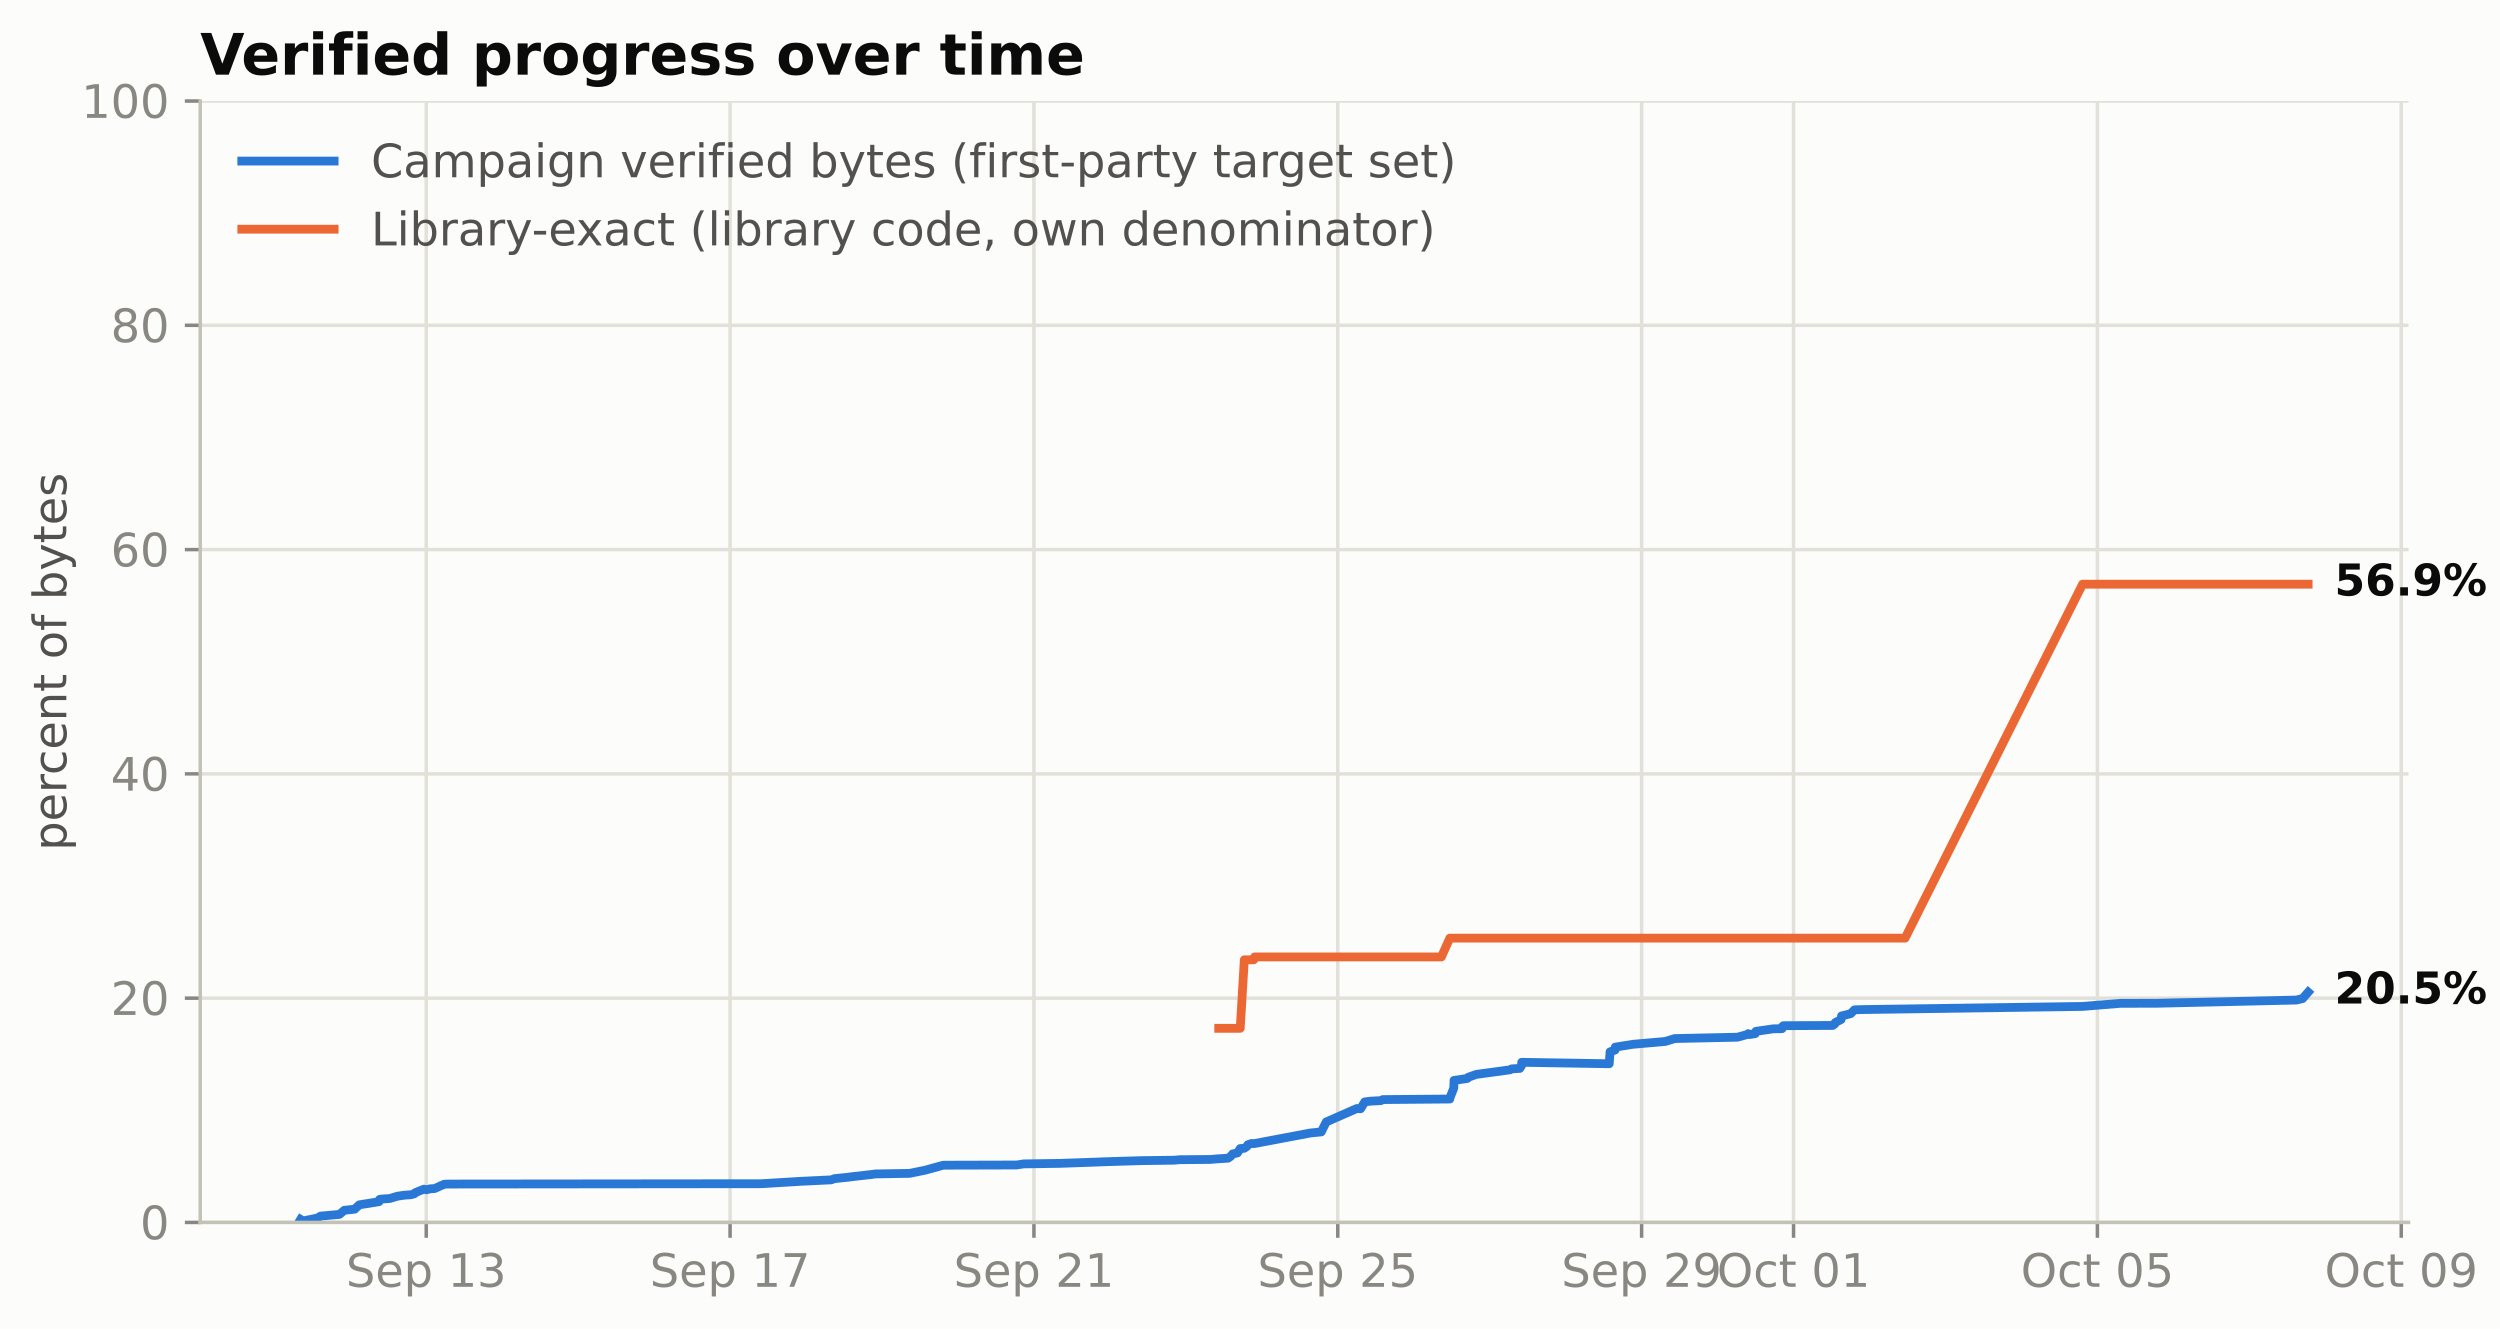
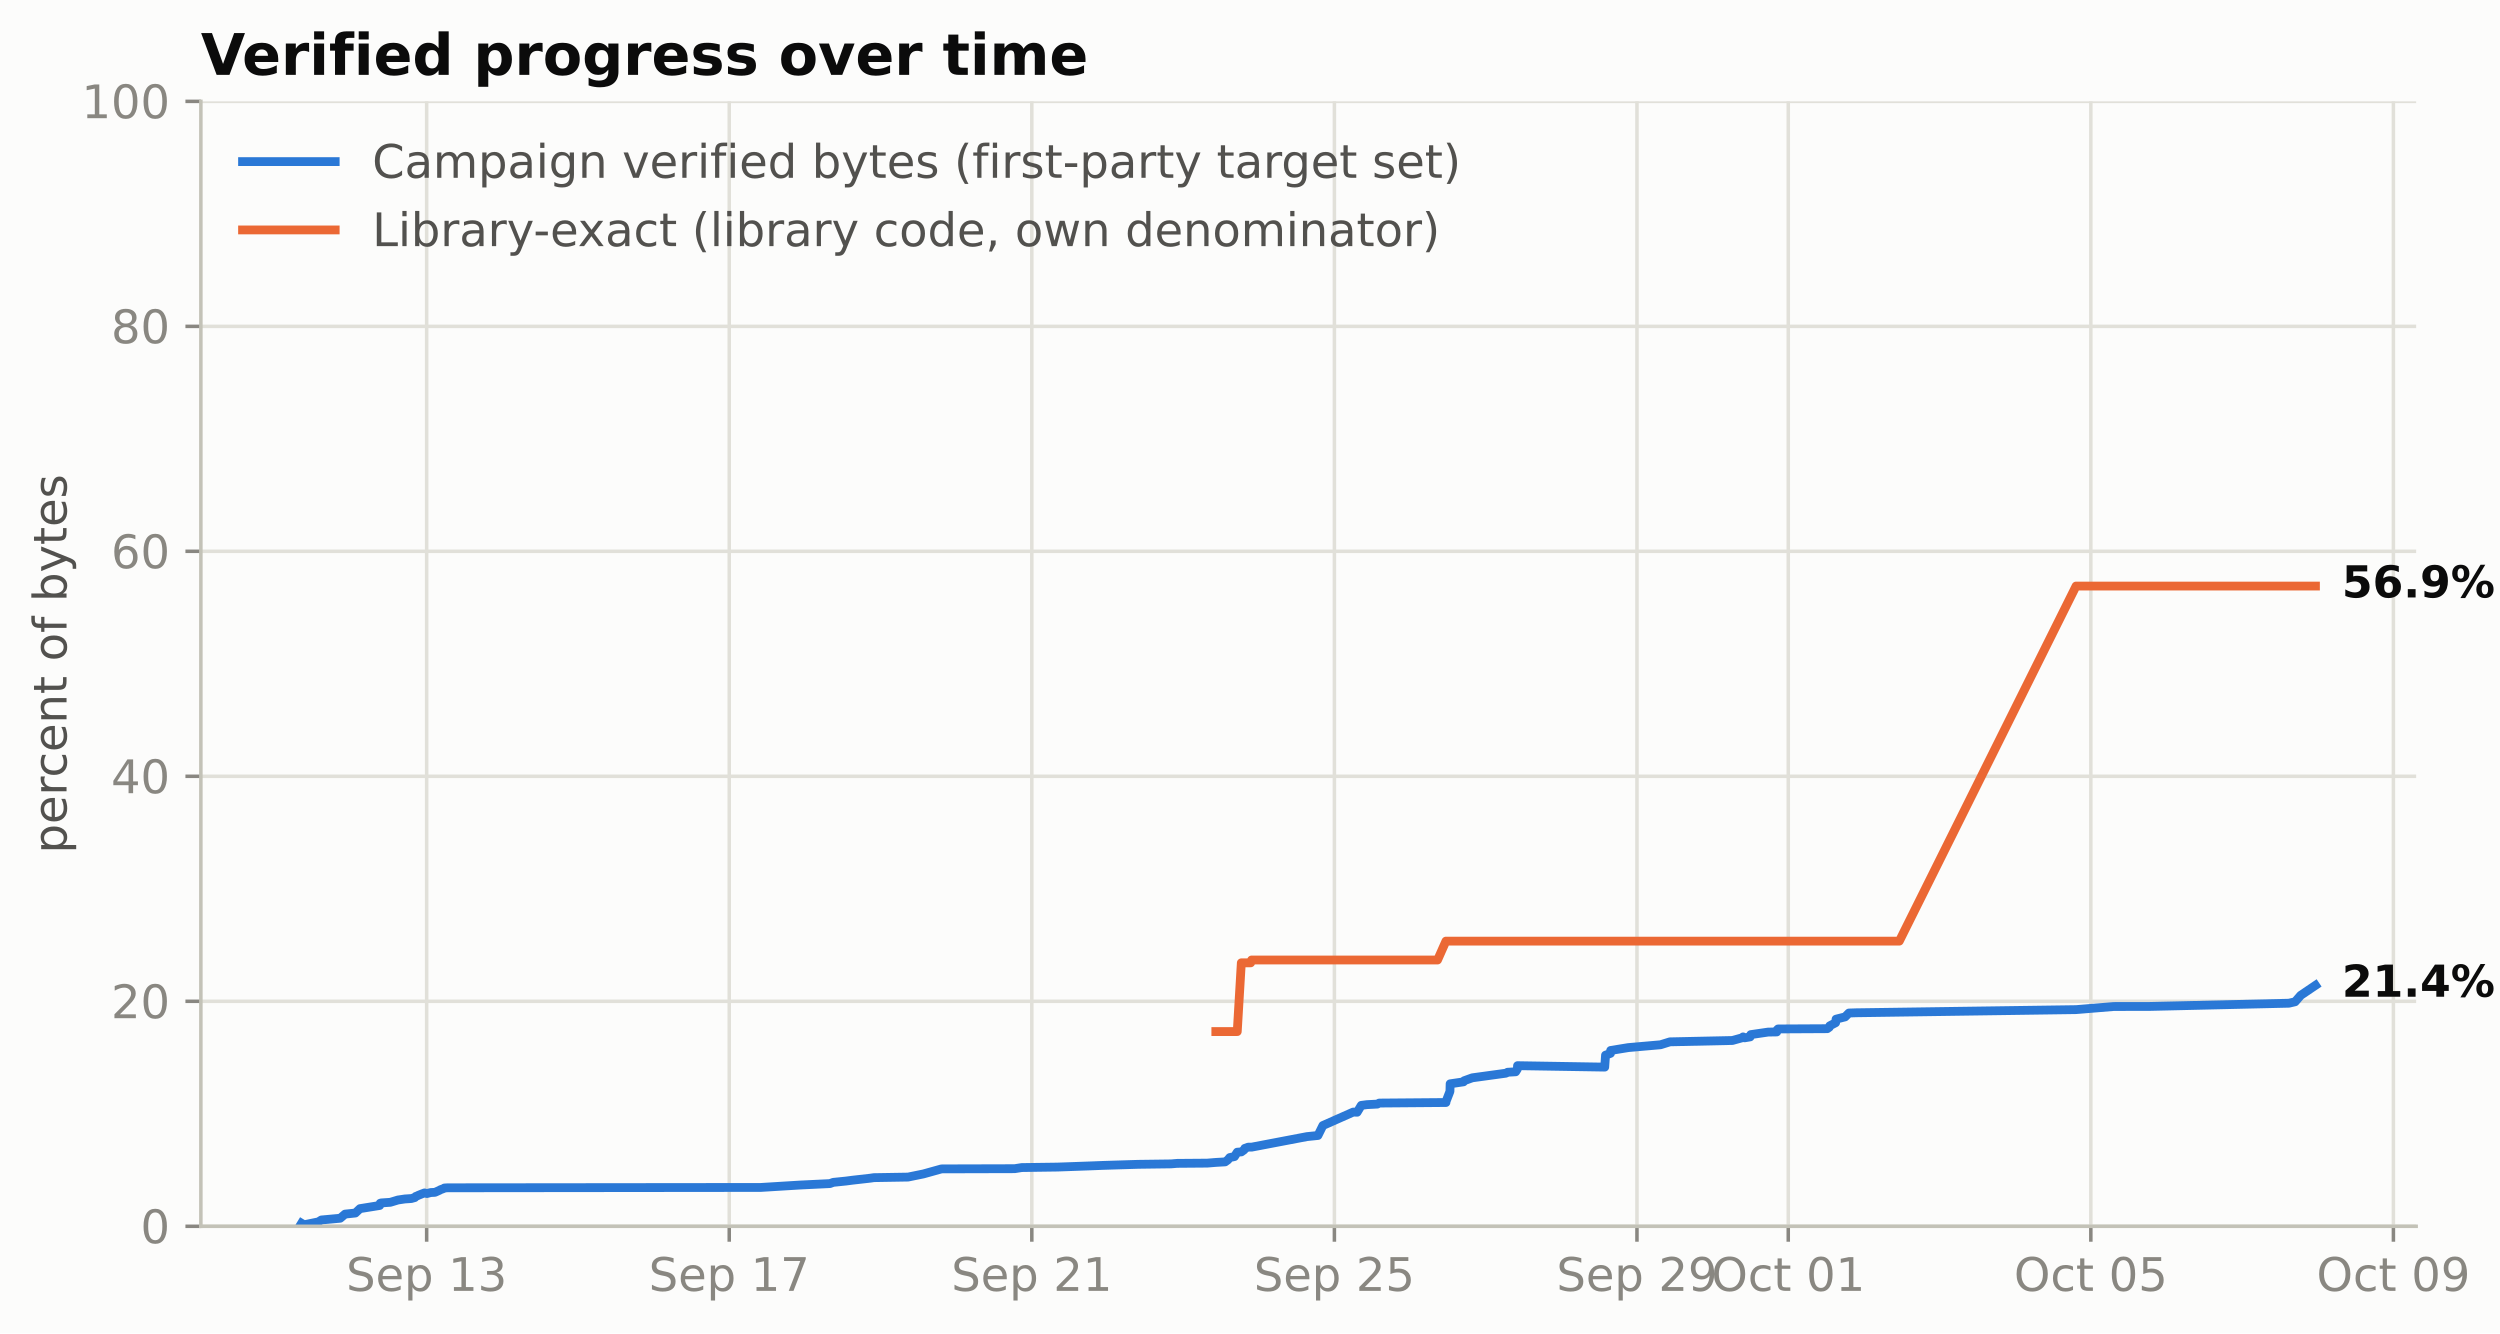
- <svg xmlns="http://www.w3.org/2000/svg" xmlns:xlink="http://www.w3.org/1999/xlink" width="568.54pt" height="302.26pt" viewBox="0 0 568.54 302.26" version="1.1">
+ <svg xmlns="http://www.w3.org/2000/svg" xmlns:xlink="http://www.w3.org/1999/xlink" width="566.745pt" height="302.26pt" viewBox="0 0 566.745 302.26" version="1.1">
  <defs>
    <style type="text/css">*{stroke-linejoin: round; stroke-linecap: butt}</style>
  </defs>
  <g id="figure_1">
    <g id="patch_1">
-       <path d="M 0 302.26  L 568.54 302.26  L 568.54 0  L 0 0  z " style="fill: #fcfcfb" />
+       <path d="M 0 302.26  L 566.745 302.26  L 566.745 0  L 0 0  z " style="fill: #fcfcfb" />
    </g>
    <g id="axes_1">
      <g id="patch_2">
        <path d="M 45.536 278  L 547.736 278  L 547.736 22.976  L 45.536 22.976  z " style="fill: #fcfcfb" />
      </g>
      <g id="matplotlib.axis_1">
        <g id="xtick_1">
          <g id="line2d_1">
-             <path d="M 96.932 278  L 96.932 22.976  " clip-path="url(#pf7d3f120eb)" style="fill: none; stroke: #e1e0d9; stroke-width: 0.8; stroke-linecap: square" />
+             <path d="M 96.723 278  L 96.723 22.976  " clip-path="url(#pf7d3f120eb)" style="fill: none; stroke: #e1e0d9; stroke-width: 0.8; stroke-linecap: square" />
          </g>
          <g id="line2d_2">
            <defs>
              <path id="mc9588ca993" d="M 0 0  L 0 3.5  " style="stroke: #898781; stroke-width: 0.8" />
            </defs>
            <g>
-               <use xlink:href="#mc9588ca993" x="96.932" y="278" style="fill: #898781; stroke: #898781; stroke-width: 0.8" />
+               <use xlink:href="#mc9588ca993" x="96.723" y="278" style="fill: #898781; stroke: #898781; stroke-width: 0.8" />
            </g>
          </g>
          <g id="text_1">
-             <text style="font-size: 10.5px; font-family: 'Segoe UI', 'DejaVu Sans', 'Bitstream Vera Sans', 'Computer Modern Sans Serif', 'Lucida Grande', 'Verdana', 'Geneva', 'Lucid', 'Arial', 'Helvetica', 'Avant Garde', sans-serif; text-anchor: middle; fill: #898781" x="96.932" y="292.645" transform="rotate(-0 96.93235 292.6447)">Sep 13</text>
+             <text style="font-size: 10.5px; font-family: 'Segoe UI', 'DejaVu Sans', 'Bitstream Vera Sans', 'Computer Modern Sans Serif', 'Lucida Grande', 'Verdana', 'Geneva', 'Lucid', 'Arial', 'Helvetica', 'Avant Garde', sans-serif; text-anchor: middle; fill: #898781" x="96.723" y="292.645" transform="rotate(-0 96.72308 292.6447)">Sep 13</text>
          </g>
        </g>
        <g id="xtick_2">
          <g id="line2d_3">
-             <path d="M 166.032 278  L 166.032 22.976  " clip-path="url(#pf7d3f120eb)" style="fill: none; stroke: #e1e0d9; stroke-width: 0.8; stroke-linecap: square" />
+             <path d="M 165.317 278  L 165.317 22.976  " clip-path="url(#pf7d3f120eb)" style="fill: none; stroke: #e1e0d9; stroke-width: 0.8; stroke-linecap: square" />
          </g>
          <g id="line2d_4">
            <g>
-               <use xlink:href="#mc9588ca993" x="166.032" y="278" style="fill: #898781; stroke: #898781; stroke-width: 0.8" />
+               <use xlink:href="#mc9588ca993" x="165.317" y="278" style="fill: #898781; stroke: #898781; stroke-width: 0.8" />
            </g>
          </g>
          <g id="text_2">
-             <text style="font-size: 10.5px; font-family: 'Segoe UI', 'DejaVu Sans', 'Bitstream Vera Sans', 'Computer Modern Sans Serif', 'Lucida Grande', 'Verdana', 'Geneva', 'Lucid', 'Arial', 'Helvetica', 'Avant Garde', sans-serif; text-anchor: middle; fill: #898781" x="166.032" y="292.645" transform="rotate(-0 166.032 292.6447)">Sep 17</text>
+             <text style="font-size: 10.5px; font-family: 'Segoe UI', 'DejaVu Sans', 'Bitstream Vera Sans', 'Computer Modern Sans Serif', 'Lucida Grande', 'Verdana', 'Geneva', 'Lucid', 'Arial', 'Helvetica', 'Avant Garde', sans-serif; text-anchor: middle; fill: #898781" x="165.317" y="292.645" transform="rotate(-0 165.3166 292.6447)">Sep 17</text>
          </g>
        </g>
        <g id="xtick_3">
          <g id="line2d_5">
-             <path d="M 235.132 278  L 235.132 22.976  " clip-path="url(#pf7d3f120eb)" style="fill: none; stroke: #e1e0d9; stroke-width: 0.8; stroke-linecap: square" />
+             <path d="M 233.91 278  L 233.91 22.976  " clip-path="url(#pf7d3f120eb)" style="fill: none; stroke: #e1e0d9; stroke-width: 0.8; stroke-linecap: square" />
          </g>
          <g id="line2d_6">
            <g>
-               <use xlink:href="#mc9588ca993" x="235.132" y="278" style="fill: #898781; stroke: #898781; stroke-width: 0.8" />
+               <use xlink:href="#mc9588ca993" x="233.91" y="278" style="fill: #898781; stroke: #898781; stroke-width: 0.8" />
            </g>
          </g>
          <g id="text_3">
-             <text style="font-size: 10.5px; font-family: 'Segoe UI', 'DejaVu Sans', 'Bitstream Vera Sans', 'Computer Modern Sans Serif', 'Lucida Grande', 'Verdana', 'Geneva', 'Lucid', 'Arial', 'Helvetica', 'Avant Garde', sans-serif; text-anchor: middle; fill: #898781" x="235.132" y="292.645" transform="rotate(-0 235.1316 292.6447)">Sep 21</text>
+             <text style="font-size: 10.5px; font-family: 'Segoe UI', 'DejaVu Sans', 'Bitstream Vera Sans', 'Computer Modern Sans Serif', 'Lucida Grande', 'Verdana', 'Geneva', 'Lucid', 'Arial', 'Helvetica', 'Avant Garde', sans-serif; text-anchor: middle; fill: #898781" x="233.91" y="292.645" transform="rotate(-0 233.9101 292.6447)">Sep 21</text>
          </g>
        </g>
        <g id="xtick_4">
          <g id="line2d_7">
-             <path d="M 304.231 278  L 304.231 22.976  " clip-path="url(#pf7d3f120eb)" style="fill: none; stroke: #e1e0d9; stroke-width: 0.8; stroke-linecap: square" />
+             <path d="M 302.504 278  L 302.504 22.976  " clip-path="url(#pf7d3f120eb)" style="fill: none; stroke: #e1e0d9; stroke-width: 0.8; stroke-linecap: square" />
          </g>
          <g id="line2d_8">
            <g>
-               <use xlink:href="#mc9588ca993" x="304.231" y="278" style="fill: #898781; stroke: #898781; stroke-width: 0.8" />
+               <use xlink:href="#mc9588ca993" x="302.504" y="278" style="fill: #898781; stroke: #898781; stroke-width: 0.8" />
            </g>
          </g>
          <g id="text_4">
-             <text style="font-size: 10.5px; font-family: 'Segoe UI', 'DejaVu Sans', 'Bitstream Vera Sans', 'Computer Modern Sans Serif', 'Lucida Grande', 'Verdana', 'Geneva', 'Lucid', 'Arial', 'Helvetica', 'Avant Garde', sans-serif; text-anchor: middle; fill: #898781" x="304.231" y="292.645" transform="rotate(-0 304.2313 292.6447)">Sep 25</text>
+             <text style="font-size: 10.5px; font-family: 'Segoe UI', 'DejaVu Sans', 'Bitstream Vera Sans', 'Computer Modern Sans Serif', 'Lucida Grande', 'Verdana', 'Geneva', 'Lucid', 'Arial', 'Helvetica', 'Avant Garde', sans-serif; text-anchor: middle; fill: #898781" x="302.504" y="292.645" transform="rotate(-0 302.5036 292.6447)">Sep 25</text>
          </g>
        </g>
        <g id="xtick_5">
          <g id="line2d_9">
-             <path d="M 373.331 278  L 373.331 22.976  " clip-path="url(#pf7d3f120eb)" style="fill: none; stroke: #e1e0d9; stroke-width: 0.8; stroke-linecap: square" />
+             <path d="M 371.097 278  L 371.097 22.976  " clip-path="url(#pf7d3f120eb)" style="fill: none; stroke: #e1e0d9; stroke-width: 0.8; stroke-linecap: square" />
          </g>
          <g id="line2d_10">
            <g>
-               <use xlink:href="#mc9588ca993" x="373.331" y="278" style="fill: #898781; stroke: #898781; stroke-width: 0.8" />
+               <use xlink:href="#mc9588ca993" x="371.097" y="278" style="fill: #898781; stroke: #898781; stroke-width: 0.8" />
            </g>
          </g>
          <g id="text_5">
-             <text style="font-size: 10.5px; font-family: 'Segoe UI', 'DejaVu Sans', 'Bitstream Vera Sans', 'Computer Modern Sans Serif', 'Lucida Grande', 'Verdana', 'Geneva', 'Lucid', 'Arial', 'Helvetica', 'Avant Garde', sans-serif; text-anchor: middle; fill: #898781" x="373.331" y="292.645" transform="rotate(-0 373.3309 292.6447)">Sep 29</text>
+             <text style="font-size: 10.5px; font-family: 'Segoe UI', 'DejaVu Sans', 'Bitstream Vera Sans', 'Computer Modern Sans Serif', 'Lucida Grande', 'Verdana', 'Geneva', 'Lucid', 'Arial', 'Helvetica', 'Avant Garde', sans-serif; text-anchor: middle; fill: #898781" x="371.097" y="292.645" transform="rotate(-0 371.097 292.6447)">Sep 29</text>
          </g>
        </g>
        <g id="xtick_6">
          <g id="line2d_11">
-             <path d="M 407.881 278  L 407.881 22.976  " clip-path="url(#pf7d3f120eb)" style="fill: none; stroke: #e1e0d9; stroke-width: 0.8; stroke-linecap: square" />
+             <path d="M 405.394 278  L 405.394 22.976  " clip-path="url(#pf7d3f120eb)" style="fill: none; stroke: #e1e0d9; stroke-width: 0.8; stroke-linecap: square" />
          </g>
          <g id="line2d_12">
            <g>
-               <use xlink:href="#mc9588ca993" x="407.881" y="278" style="fill: #898781; stroke: #898781; stroke-width: 0.8" />
+               <use xlink:href="#mc9588ca993" x="405.394" y="278" style="fill: #898781; stroke: #898781; stroke-width: 0.8" />
            </g>
          </g>
          <g id="text_6">
-             <text style="font-size: 10.5px; font-family: 'Segoe UI', 'DejaVu Sans', 'Bitstream Vera Sans', 'Computer Modern Sans Serif', 'Lucida Grande', 'Verdana', 'Geneva', 'Lucid', 'Arial', 'Helvetica', 'Avant Garde', sans-serif; text-anchor: middle; fill: #898781" x="407.881" y="292.645" transform="rotate(-0 407.8807 292.6447)">Oct 01</text>
+             <text style="font-size: 10.5px; font-family: 'Segoe UI', 'DejaVu Sans', 'Bitstream Vera Sans', 'Computer Modern Sans Serif', 'Lucida Grande', 'Verdana', 'Geneva', 'Lucid', 'Arial', 'Helvetica', 'Avant Garde', sans-serif; text-anchor: middle; fill: #898781" x="405.394" y="292.645" transform="rotate(-0 405.3938 292.6447)">Oct 01</text>
          </g>
        </g>
        <g id="xtick_7">
          <g id="line2d_13">
-             <path d="M 476.98 278  L 476.98 22.976  " clip-path="url(#pf7d3f120eb)" style="fill: none; stroke: #e1e0d9; stroke-width: 0.8; stroke-linecap: square" />
+             <path d="M 473.987 278  L 473.987 22.976  " clip-path="url(#pf7d3f120eb)" style="fill: none; stroke: #e1e0d9; stroke-width: 0.8; stroke-linecap: square" />
          </g>
          <g id="line2d_14">
            <g>
-               <use xlink:href="#mc9588ca993" x="476.98" y="278" style="fill: #898781; stroke: #898781; stroke-width: 0.8" />
+               <use xlink:href="#mc9588ca993" x="473.987" y="278" style="fill: #898781; stroke: #898781; stroke-width: 0.8" />
            </g>
          </g>
          <g id="text_7">
-             <text style="font-size: 10.5px; font-family: 'Segoe UI', 'DejaVu Sans', 'Bitstream Vera Sans', 'Computer Modern Sans Serif', 'Lucida Grande', 'Verdana', 'Geneva', 'Lucid', 'Arial', 'Helvetica', 'Avant Garde', sans-serif; text-anchor: middle; fill: #898781" x="476.98" y="292.645" transform="rotate(-0 476.9803 292.6447)">Oct 05</text>
+             <text style="font-size: 10.5px; font-family: 'Segoe UI', 'DejaVu Sans', 'Bitstream Vera Sans', 'Computer Modern Sans Serif', 'Lucida Grande', 'Verdana', 'Geneva', 'Lucid', 'Arial', 'Helvetica', 'Avant Garde', sans-serif; text-anchor: middle; fill: #898781" x="473.987" y="292.645" transform="rotate(-0 473.9873 292.6447)">Oct 05</text>
          </g>
        </g>
        <g id="xtick_8">
          <g id="line2d_15">
-             <path d="M 546.08 278  L 546.08 22.976  " clip-path="url(#pf7d3f120eb)" style="fill: none; stroke: #e1e0d9; stroke-width: 0.8; stroke-linecap: square" />
+             <path d="M 542.581 278  L 542.581 22.976  " clip-path="url(#pf7d3f120eb)" style="fill: none; stroke: #e1e0d9; stroke-width: 0.8; stroke-linecap: square" />
          </g>
          <g id="line2d_16">
            <g>
-               <use xlink:href="#mc9588ca993" x="546.08" y="278" style="fill: #898781; stroke: #898781; stroke-width: 0.8" />
+               <use xlink:href="#mc9588ca993" x="542.581" y="278" style="fill: #898781; stroke: #898781; stroke-width: 0.8" />
            </g>
          </g>
          <g id="text_8">
-             <text style="font-size: 10.5px; font-family: 'Segoe UI', 'DejaVu Sans', 'Bitstream Vera Sans', 'Computer Modern Sans Serif', 'Lucida Grande', 'Verdana', 'Geneva', 'Lucid', 'Arial', 'Helvetica', 'Avant Garde', sans-serif; text-anchor: middle; fill: #898781" x="546.08" y="292.645" transform="rotate(-0 546.08 292.6447)">Oct 09</text>
+             <text style="font-size: 10.5px; font-family: 'Segoe UI', 'DejaVu Sans', 'Bitstream Vera Sans', 'Computer Modern Sans Serif', 'Lucida Grande', 'Verdana', 'Geneva', 'Lucid', 'Arial', 'Helvetica', 'Avant Garde', sans-serif; text-anchor: middle; fill: #898781" x="542.581" y="292.645" transform="rotate(-0 542.5808 292.6447)">Oct 09</text>
          </g>
        </g>
      </g>
      <g id="matplotlib.axis_2">
        <g id="ytick_1">
          <g id="line2d_17">
            <path d="M 45.536 278  L 547.736 278  " clip-path="url(#pf7d3f120eb)" style="fill: none; stroke: #e1e0d9; stroke-width: 0.8; stroke-linecap: square" />
          </g>
          <g id="line2d_18">
            <defs>
              <path id="mee49852863" d="M 0 0  L -3.5 0  " style="stroke: #898781; stroke-width: 0.8" />
            </defs>
            <g>
              <use xlink:href="#mee49852863" x="45.536" y="278" style="fill: #898781; stroke: #898781; stroke-width: 0.8" />
            </g>
          </g>
          <g id="text_9">
            <text style="font-size: 10.5px; font-family: 'Segoe UI', 'DejaVu Sans', 'Bitstream Vera Sans', 'Computer Modern Sans Serif', 'Lucida Grande', 'Verdana', 'Geneva', 'Lucid', 'Arial', 'Helvetica', 'Avant Garde', sans-serif; text-anchor: end; fill: #898781" x="38.536" y="281.823" transform="rotate(-0 38.53609 281.8225)">0</text>
          </g>
        </g>
        <g id="ytick_2">
          <g id="line2d_19">
            <path d="M 45.536 226.996  L 547.736 226.996  " clip-path="url(#pf7d3f120eb)" style="fill: none; stroke: #e1e0d9; stroke-width: 0.8; stroke-linecap: square" />
          </g>
          <g id="line2d_20">
            <g>
              <use xlink:href="#mee49852863" x="45.536" y="226.996" style="fill: #898781; stroke: #898781; stroke-width: 0.8" />
            </g>
          </g>
          <g id="text_10">
            <text style="font-size: 10.5px; font-family: 'Segoe UI', 'DejaVu Sans', 'Bitstream Vera Sans', 'Computer Modern Sans Serif', 'Lucida Grande', 'Verdana', 'Geneva', 'Lucid', 'Arial', 'Helvetica', 'Avant Garde', sans-serif; text-anchor: end; fill: #898781" x="38.536" y="230.818" transform="rotate(-0 38.53609 230.8177)">20</text>
          </g>
        </g>
        <g id="ytick_3">
          <g id="line2d_21">
            <path d="M 45.536 175.991  L 547.736 175.991  " clip-path="url(#pf7d3f120eb)" style="fill: none; stroke: #e1e0d9; stroke-width: 0.8; stroke-linecap: square" />
          </g>
          <g id="line2d_22">
            <g>
              <use xlink:href="#mee49852863" x="45.536" y="175.991" style="fill: #898781; stroke: #898781; stroke-width: 0.8" />
            </g>
          </g>
          <g id="text_11">
            <text style="font-size: 10.5px; font-family: 'Segoe UI', 'DejaVu Sans', 'Bitstream Vera Sans', 'Computer Modern Sans Serif', 'Lucida Grande', 'Verdana', 'Geneva', 'Lucid', 'Arial', 'Helvetica', 'Avant Garde', sans-serif; text-anchor: end; fill: #898781" x="38.536" y="179.813" transform="rotate(-0 38.53609 179.813)">40</text>
          </g>
        </g>
        <g id="ytick_4">
          <g id="line2d_23">
            <path d="M 45.536 124.986  L 547.736 124.986  " clip-path="url(#pf7d3f120eb)" style="fill: none; stroke: #e1e0d9; stroke-width: 0.8; stroke-linecap: square" />
          </g>
          <g id="line2d_24">
            <g>
              <use xlink:href="#mee49852863" x="45.536" y="124.986" style="fill: #898781; stroke: #898781; stroke-width: 0.8" />
            </g>
          </g>
          <g id="text_12">
            <text style="font-size: 10.5px; font-family: 'Segoe UI', 'DejaVu Sans', 'Bitstream Vera Sans', 'Computer Modern Sans Serif', 'Lucida Grande', 'Verdana', 'Geneva', 'Lucid', 'Arial', 'Helvetica', 'Avant Garde', sans-serif; text-anchor: end; fill: #898781" x="38.536" y="128.808" transform="rotate(-0 38.53609 128.8082)">60</text>
          </g>
        </g>
        <g id="ytick_5">
          <g id="line2d_25">
            <path d="M 45.536 73.981  L 547.736 73.981  " clip-path="url(#pf7d3f120eb)" style="fill: none; stroke: #e1e0d9; stroke-width: 0.8; stroke-linecap: square" />
          </g>
          <g id="line2d_26">
            <g>
              <use xlink:href="#mee49852863" x="45.536" y="73.981" style="fill: #898781; stroke: #898781; stroke-width: 0.8" />
            </g>
          </g>
          <g id="text_13">
            <text style="font-size: 10.5px; font-family: 'Segoe UI', 'DejaVu Sans', 'Bitstream Vera Sans', 'Computer Modern Sans Serif', 'Lucida Grande', 'Verdana', 'Geneva', 'Lucid', 'Arial', 'Helvetica', 'Avant Garde', sans-serif; text-anchor: end; fill: #898781" x="38.536" y="77.803" transform="rotate(-0 38.53609 77.80335)">80</text>
          </g>
        </g>
        <g id="ytick_6">
          <g id="line2d_27">
            <path d="M 45.536 22.976  L 547.736 22.976  " clip-path="url(#pf7d3f120eb)" style="fill: none; stroke: #e1e0d9; stroke-width: 0.8; stroke-linecap: square" />
          </g>
          <g id="line2d_28">
            <g>
              <use xlink:href="#mee49852863" x="45.536" y="22.976" style="fill: #898781; stroke: #898781; stroke-width: 0.8" />
            </g>
          </g>
          <g id="text_14">
            <text style="font-size: 10.5px; font-family: 'Segoe UI', 'DejaVu Sans', 'Bitstream Vera Sans', 'Computer Modern Sans Serif', 'Lucida Grande', 'Verdana', 'Geneva', 'Lucid', 'Arial', 'Helvetica', 'Avant Garde', sans-serif; text-anchor: end; fill: #898781" x="38.536" y="26.799" transform="rotate(-0 38.53609 26.79855)">100</text>
          </g>
        </g>
        <g id="text_15">
          <text style="font-size: 10.5px; font-family: 'Segoe UI', 'DejaVu Sans', 'Bitstream Vera Sans', 'Computer Modern Sans Serif', 'Lucida Grande', 'Verdana', 'Geneva', 'Lucid', 'Arial', 'Helvetica', 'Avant Garde', sans-serif; text-anchor: middle; fill: #52514e" x="15.085" y="150.488" transform="rotate(-90 15.08484 150.4884)">percent of bytes</text>
        </g>
      </g>
      <g id="line2d_29">
-         <path d="M 68.363 277.312  L 68.977 277.682  L 69.134 277.615  L 72.214 276.993  L 72.889 276.565  L 77.193 276.172  L 78.301 275.236  L 80.654 274.989  L 81.701 273.997  L 86.205 273.28  L 86.318 272.775  L 86.569 272.701  L 88.637 272.561  L 90.374 272.038  L 91.937 271.806  L 93.417 271.706  L 94.223 271.487  L 94.424 271.237  L 94.779 271.107  L 95 270.992  L 95.864 270.646  L 96.43 270.436  L 97.01 270.574  L 97.86 270.35  L 98.832 270.299  L 99.837 269.85  L 100.082 269.704  L 100.847 269.429  L 100.981 269.319  L 101.731 269.271  L 173.247 269.192  L 182.149 268.649  L 189.022 268.317  L 189.8 268.037  L 192.705 267.741  L 194.201 267.547  L 198.255 267.09  L 199.057 266.971  L 206.862 266.841  L 210.387 266.126  L 214.425 265.009  L 214.679 264.984  L 231.216 264.938  L 232.823 264.686  L 240.971 264.573  L 248.531 264.306  L 251.447 264.193  L 259.416 263.951  L 266.959 263.849  L 268.327 263.734  L 275.197 263.678  L 277.155 263.518  L 279.282 263.395  L 279.878 262.967  L 280.34 262.416  L 281.411 262.197  L 282.048 261.199  L 282.978 261.133  L 283.601 260.682  L 283.772 260.337  L 284.544 260.057  L 285.321 260.057  L 297.964 257.667  L 300.476 257.412  L 301.602 255.153  L 308.546 252.098  L 309.426 252.144  L 310.367 250.59  L 311.651 250.422  L 314.04 250.295  L 314.47 250.063  L 329.707 249.935  L 329.732 249.693  L 330.62 247.418  L 330.665 245.699  L 333.719 245.25  L 333.872 245  L 335.724 244.337  L 343.434 243.287  L 343.787 243.077  L 345.625 242.973  L 346.009 242.371  L 346.062 241.586  L 365.965 241.912  L 366.152 239.206  L 367.281 238.796  L 367.324 238.14  L 371.361 237.487  L 378.715 236.845  L 380.856 236.184  L 395.132 235.876  L 397.518 235.218  L 397.567 235.062  L 397.898 235.274  L 399.174 235.062  L 399.319 234.547  L 403.288 233.971  L 405.253 233.94  L 405.272 233.537  L 405.552 233.262  L 416.793 233.2  L 417.259 232.869  L 417.359 232.55  L 418.697 231.854  L 418.796 231.043  L 420.858 230.528  L 421.737 229.65  L 423.425 229.594  L 473.61 228.878  L 482.218 228.174  L 490.471 228.159  L 522.209 227.427  L 523.633 227.098  L 524.909 225.641  L 524.909 225.641  " clip-path="url(#pf7d3f120eb)" style="fill: none; stroke: #2a78d6; stroke-width: 2; stroke-linecap: square" />
+         <path d="M 68.363 277.312  L 68.972 277.682  L 69.128 277.615  L 72.185 276.993  L 72.856 276.565  L 77.128 276.172  L 78.228 275.236  L 80.564 274.989  L 81.603 273.997  L 86.074 273.28  L 86.186 272.775  L 86.435 272.701  L 88.488 272.561  L 90.213 272.038  L 91.765 271.806  L 93.233 271.706  L 94.034 271.487  L 94.233 271.237  L 94.585 271.107  L 94.804 270.992  L 95.662 270.646  L 96.224 270.436  L 96.8 270.574  L 97.644 270.35  L 98.608 270.299  L 99.606 269.85  L 99.85 269.704  L 100.609 269.429  L 100.742 269.319  L 101.486 269.271  L 172.479 269.192  L 181.316 268.649  L 188.138 268.317  L 188.91 268.037  L 191.794 267.741  L 193.279 267.547  L 197.304 267.09  L 198.1 266.971  L 205.847 266.841  L 209.347 266.126  L 213.355 265.009  L 213.607 264.984  L 230.023 264.938  L 231.619 264.686  L 239.707 264.573  L 247.211 264.306  L 250.106 264.193  L 258.016 263.951  L 265.504 263.849  L 266.862 263.734  L 273.682 263.678  L 275.626 263.518  L 277.737 263.395  L 278.329 262.967  L 278.787 262.416  L 279.85 262.197  L 280.483 261.199  L 281.406 261.133  L 282.024 260.682  L 282.194 260.337  L 282.961 260.057  L 283.731 260.057  L 296.282 257.667  L 298.776 257.412  L 299.894 255.153  L 306.787 252.098  L 307.66 252.144  L 308.595 250.59  L 309.869 250.422  L 312.241 250.295  L 312.668 250.063  L 327.793 249.935  L 327.817 249.693  L 328.699 247.418  L 328.744 245.699  L 331.775 245.25  L 331.927 245  L 333.765 244.337  L 341.419 243.287  L 341.769 243.077  L 343.595 242.973  L 343.975 242.371  L 344.027 241.586  L 363.785 241.912  L 363.971 239.206  L 365.092 238.796  L 365.134 238.14  L 369.141 237.487  L 376.442 236.845  L 378.567 236.184  L 392.738 235.876  L 395.107 235.218  L 395.156 235.062  L 395.484 235.274  L 396.751 235.062  L 396.895 234.547  L 400.835 233.971  L 402.785 233.94  L 402.805 233.537  L 403.082 233.262  L 414.24 233.2  L 414.703 232.869  L 414.802 232.55  L 416.131 231.854  L 416.229 231.043  L 418.276 230.528  L 419.149 229.65  L 420.824 229.594  L 470.642 228.878  L 479.186 228.174  L 487.379 228.159  L 518.885 227.427  L 520.299 227.098  L 521.565 225.641  L 524.909 223.379  L 524.909 223.379  " clip-path="url(#pf7d3f120eb)" style="fill: none; stroke: #2a78d6; stroke-width: 2; stroke-linecap: square" />
      </g>
      <g id="line2d_30">
-         <path d="M 277.155 233.856  L 279.282 233.856  L 279.878 233.856  L 280.34 233.856  L 281.411 233.856  L 282.048 233.856  L 282.978 218.271  L 283.601 218.271  L 283.772 218.271  L 284.544 218.271  L 285.113 218.271  L 285.321 217.629  L 296.846 217.629  L 297.334 217.629  L 297.964 217.629  L 300.476 217.629  L 301.602 217.629  L 308.546 217.629  L 309.426 217.629  L 310.367 217.629  L 311.651 217.629  L 314.04 217.629  L 314.47 217.629  L 327.79 217.629  L 329.707 213.349  L 329.732 213.349  L 330.62 213.349  L 330.665 213.349  L 333.719 213.349  L 333.872 213.349  L 334.556 213.349  L 335.724 213.349  L 343.434 213.349  L 343.787 213.349  L 345.625 213.349  L 346.009 213.349  L 346.062 213.349  L 365.965 213.349  L 366.059 213.349  L 366.076 213.349  L 366.152 213.349  L 367.281 213.349  L 367.304 213.349  L 367.324 213.349  L 371.361 213.349  L 378.698 213.349  L 378.715 213.349  L 380.454 213.349  L 380.856 213.349  L 395.132 213.349  L 397.518 213.349  L 397.567 213.349  L 397.898 213.349  L 399.174 213.349  L 399.319 213.349  L 401.339 213.349  L 402.309 213.349  L 403.15 213.349  L 403.288 213.349  L 405.219 213.349  L 405.253 213.349  L 405.272 213.349  L 405.486 213.349  L 405.552 213.349  L 416.793 213.349  L 417.259 213.349  L 417.279 213.349  L 417.359 213.349  L 418.697 213.349  L 418.762 213.349  L 418.796 213.349  L 420.858 213.349  L 421.737 213.349  L 423.425 213.349  L 433.245 213.349  L 473.61 132.856  L 482.218 132.856  L 490.471 132.856  L 522.209 132.856  L 523.633 132.856  L 524.909 132.856  " clip-path="url(#pf7d3f120eb)" style="fill: none; stroke: #eb6834; stroke-width: 2; stroke-linecap: square" />
+         <path d="M 275.626 233.856  L 277.737 233.856  L 278.329 233.856  L 278.787 233.856  L 279.85 233.856  L 280.483 233.856  L 281.406 218.271  L 282.024 218.271  L 282.194 218.271  L 282.961 218.271  L 283.526 218.271  L 283.731 217.629  L 295.172 217.629  L 295.657 217.629  L 296.282 217.629  L 298.776 217.629  L 299.894 217.629  L 306.787 217.629  L 307.66 217.629  L 308.595 217.629  L 309.869 217.629  L 312.241 217.629  L 312.668 217.629  L 325.89 217.629  L 327.793 213.349  L 327.817 213.349  L 328.699 213.349  L 328.744 213.349  L 331.775 213.349  L 331.927 213.349  L 332.606 213.349  L 333.765 213.349  L 341.419 213.349  L 341.769 213.349  L 343.595 213.349  L 343.975 213.349  L 344.027 213.349  L 363.785 213.349  L 363.878 213.349  L 363.895 213.349  L 363.971 213.349  L 365.092 213.349  L 365.115 213.349  L 365.134 213.349  L 369.141 213.349  L 376.424 213.349  L 376.442 213.349  L 378.168 213.349  L 378.567 213.349  L 392.738 213.349  L 395.107 213.349  L 395.156 213.349  L 395.484 213.349  L 396.751 213.349  L 396.895 213.349  L 398.9 213.349  L 399.862 213.349  L 400.698 213.349  L 400.835 213.349  L 402.752 213.349  L 402.785 213.349  L 402.805 213.349  L 403.017 213.349  L 403.082 213.349  L 414.24 213.349  L 414.703 213.349  L 414.723 213.349  L 414.802 213.349  L 416.131 213.349  L 416.195 213.349  L 416.229 213.349  L 418.276 213.349  L 419.149 213.349  L 420.824 213.349  L 430.572 213.349  L 470.642 132.856  L 479.186 132.856  L 487.379 132.856  L 518.885 132.856  L 520.299 132.856  L 521.565 132.856  L 524.909 132.856  " clip-path="url(#pf7d3f120eb)" style="fill: none; stroke: #eb6834; stroke-width: 2; stroke-linecap: square" />
      </g>
      <g id="patch_3">
        <path d="M 45.536 278  L 45.536 22.976  " style="fill: none; stroke: #c3c2b7; stroke-width: 0.8; stroke-linejoin: miter; stroke-linecap: square" />
      </g>
      <g id="patch_4">
        <path d="M 45.536 278  L 547.736 278  " style="fill: none; stroke: #c3c2b7; stroke-width: 0.8; stroke-linejoin: miter; stroke-linecap: square" />
      </g>
      <g id="text_16">
-         <text style="font-weight: 700; font-size: 10px; font-family: 'Segoe UI', 'DejaVu Sans', 'Bitstream Vera Sans', 'Computer Modern Sans Serif', 'Lucida Grande', 'Verdana', 'Geneva', 'Lucid', 'Arial', 'Helvetica', 'Avant Garde', sans-serif; text-anchor: start; fill: #0b0b0b" x="530.909" y="228.229" transform="rotate(-0 530.9088 228.2293)">20.5%</text>
+         <text style="font-weight: 700; font-size: 10px; font-family: 'Segoe UI', 'DejaVu Sans', 'Bitstream Vera Sans', 'Computer Modern Sans Serif', 'Lucida Grande', 'Verdana', 'Geneva', 'Lucid', 'Arial', 'Helvetica', 'Avant Garde', sans-serif; text-anchor: start; fill: #0b0b0b" x="530.909" y="225.967" transform="rotate(-0 530.9088 225.9673)">21.4%</text>
      </g>
      <g id="text_17">
        <text style="font-weight: 700; font-size: 10px; font-family: 'Segoe UI', 'DejaVu Sans', 'Bitstream Vera Sans', 'Computer Modern Sans Serif', 'Lucida Grande', 'Verdana', 'Geneva', 'Lucid', 'Arial', 'Helvetica', 'Avant Garde', sans-serif; text-anchor: start; fill: #0b0b0b" x="530.909" y="135.444" transform="rotate(-0 530.9088 135.4439)">56.9%</text>
      </g>
      <g id="text_18">
        <text style="font-weight: 700; font-size: 13px; font-family: 'Segoe UI', 'DejaVu Sans', 'Bitstream Vera Sans', 'Computer Modern Sans Serif', 'Lucida Grande', 'Verdana', 'Geneva', 'Lucid', 'Arial', 'Helvetica', 'Avant Garde', sans-serif; text-anchor: start; fill: #0b0b0b" x="45.536" y="16.976" transform="rotate(-0 45.53609 16.97641)">Verified progress over time</text>
      </g>
      <g id="legend_1">
        <g id="line2d_31">
          <path d="M 54.986 36.636  L 65.486 36.636  L 75.986 36.636  " style="fill: none; stroke: #2a78d6; stroke-width: 2; stroke-linecap: square" />
        </g>
        <g id="text_19">
          <text style="font-size: 10.5px; font-family: 'Segoe UI', 'DejaVu Sans', 'Bitstream Vera Sans', 'Computer Modern Sans Serif', 'Lucida Grande', 'Verdana', 'Geneva', 'Lucid', 'Arial', 'Helvetica', 'Avant Garde', sans-serif; text-anchor: start; fill: #52514e" x="84.386" y="40.311" transform="rotate(-0 84.38609 40.31125)">Campaign verified bytes (first-party target set)</text>
        </g>
        <g id="line2d_32">
          <path d="M 54.986 52.13  L 65.486 52.13  L 75.986 52.13  " style="fill: none; stroke: #eb6834; stroke-width: 2; stroke-linecap: square" />
        </g>
        <g id="text_20">
          <text style="font-size: 10.5px; font-family: 'Segoe UI', 'DejaVu Sans', 'Bitstream Vera Sans', 'Computer Modern Sans Serif', 'Lucida Grande', 'Verdana', 'Geneva', 'Lucid', 'Arial', 'Helvetica', 'Avant Garde', sans-serif; text-anchor: start; fill: #52514e" x="84.386" y="55.805" transform="rotate(-0 84.38609 55.80531)">Library-exact (library code, own denominator)</text>
        </g>
      </g>
    </g>
  </g>
  <defs>
    <clipPath id="pf7d3f120eb">
      <rect x="45.536" y="22.976" width="502.2" height="255.024" />
    </clipPath>
  </defs>
</svg>
